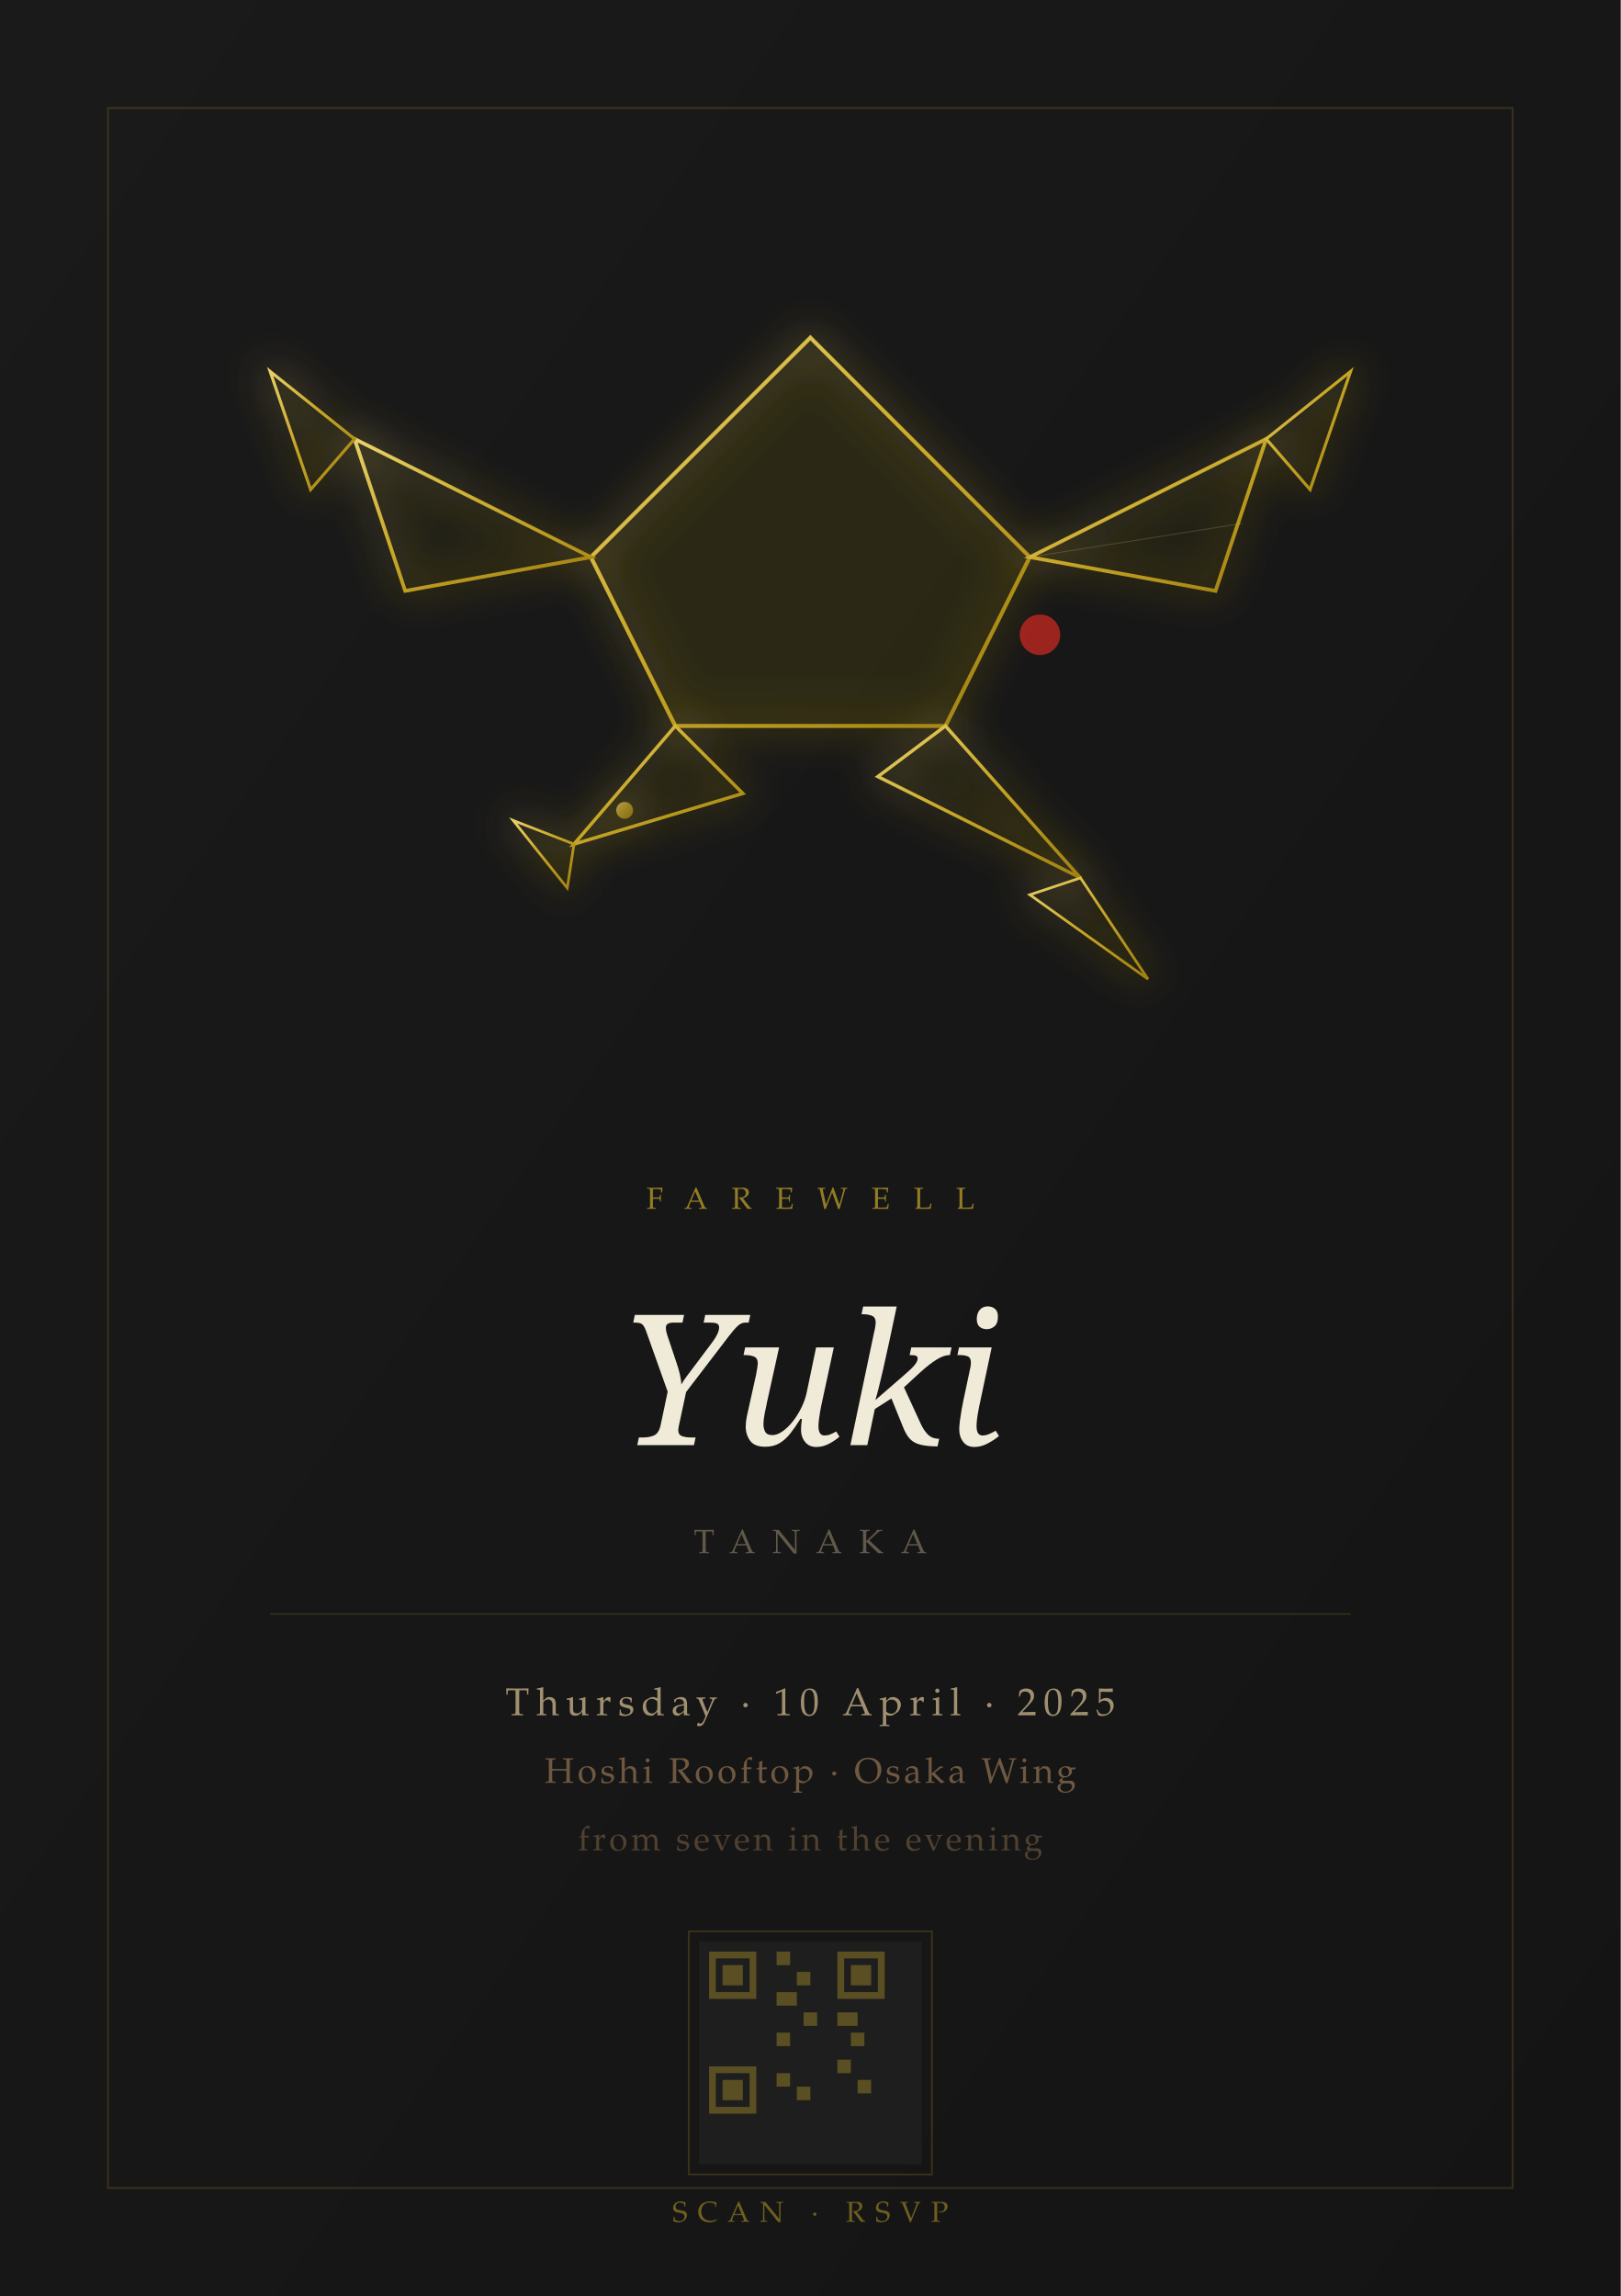
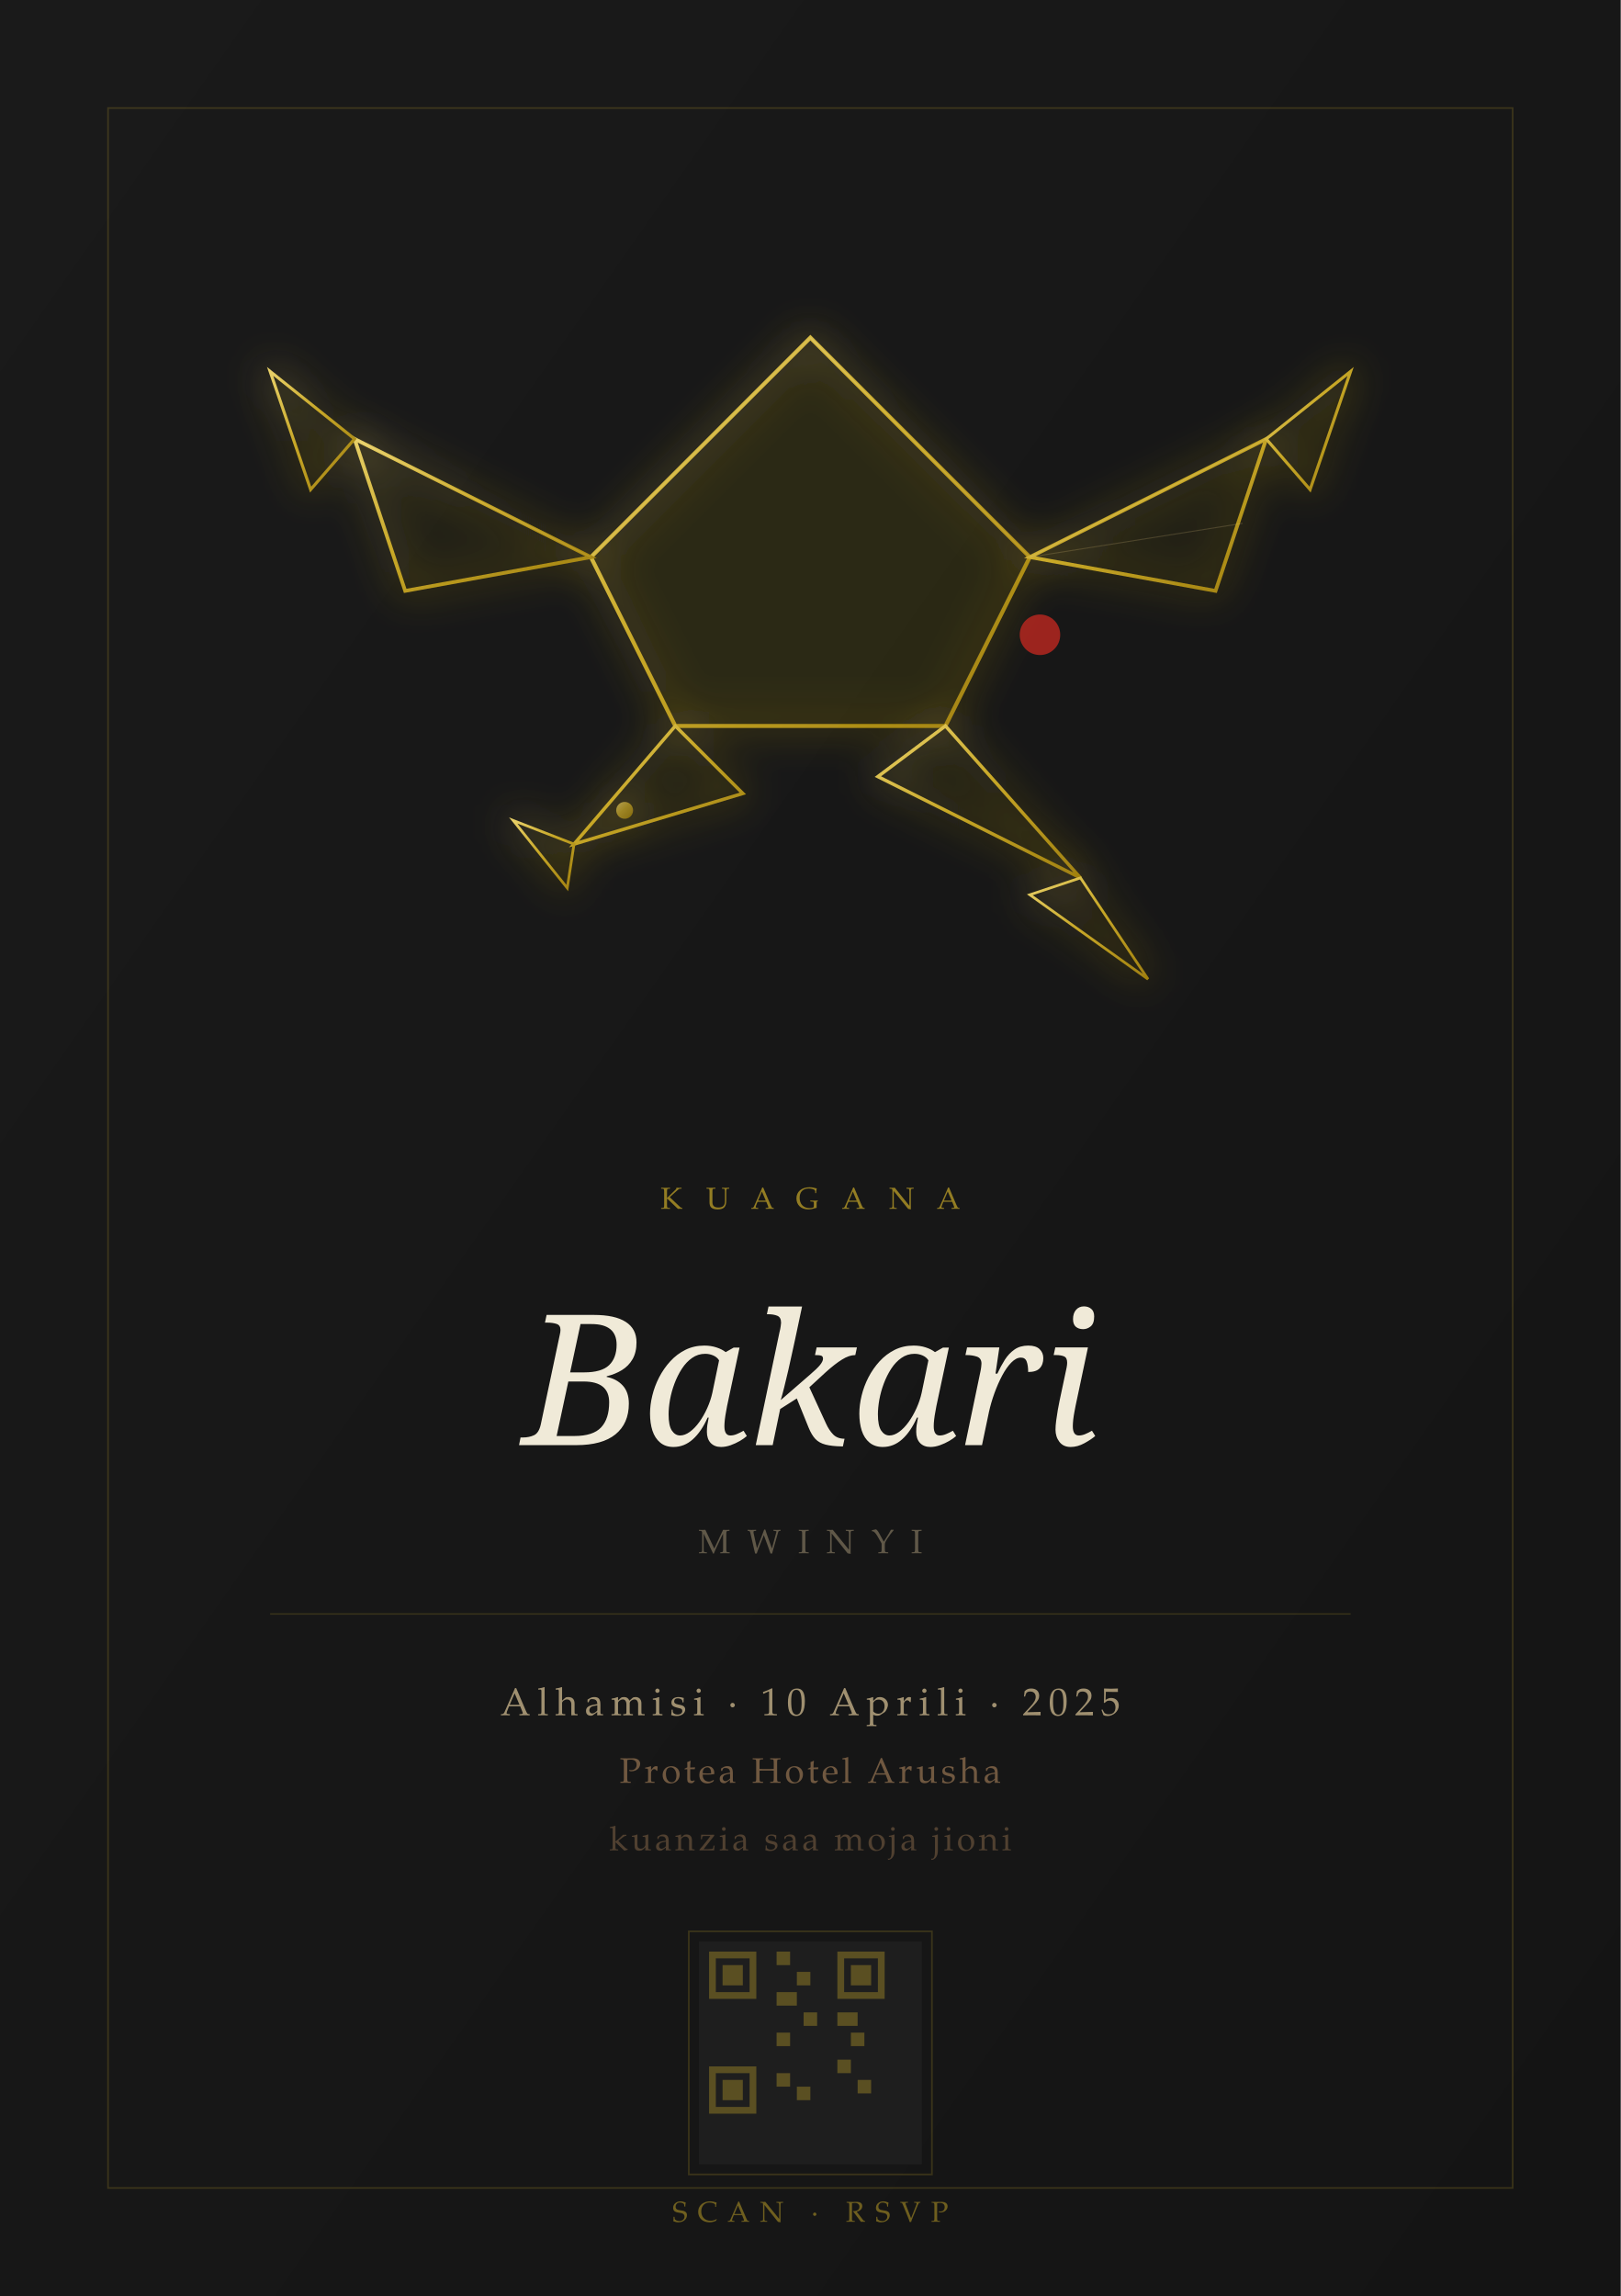
<svg xmlns="http://www.w3.org/2000/svg" viewBox="0 0 480 680" width="480" height="680">
  <defs>
    <linearGradient id="bg" x1="0%" y1="0%" x2="100%" y2="100%">
      <stop offset="0%" stop-color="#1a1a1a" />
      <stop offset="100%" stop-color="#141414" />
    </linearGradient>
    <linearGradient id="craneGold" x1="0%" y1="0%" x2="100%" y2="100%">
      <stop offset="0%" stop-color="#e8d068" />
      <stop offset="45%" stop-color="#c8a828" />
      <stop offset="100%" stop-color="#a08010" />
    </linearGradient>
    <linearGradient id="craneLight" x1="0%" y1="0%" x2="100%" y2="100%">
      <stop offset="0%" stop-color="#f0e098" />
      <stop offset="100%" stop-color="#d4b040" />
    </linearGradient>
    <filter id="craneGlow" x="-30%" y="-30%" width="160%" height="160%">
      <feGaussianBlur stdDeviation="6" result="b" />
      <feMerge>
        <feMergeNode in="b" />
        <feMergeNode in="SourceGraphic" />
      </feMerge>
    </filter>
  </defs>
  <rect width="480" height="680" fill="url(#bg)" />
  <rect x="32" y="32" width="416" height="616" fill="none" stroke="#c8a828" stroke-width="0.5" opacity="0.2" />
  <g transform="translate(240,185)" filter="url(#craneGlow)">
    <polygon points="0,-85 65,-20 40,30 -40,30 -65,-20" fill="#c8a82810" stroke="url(#craneGold)" stroke-width="1.2" />
    <line x1="0" y1="-85" x2="0" y2="30" stroke="url(#craneLight)" stroke-width="0.6" opacity="0.4" />
    <line x1="0" y1="-85" x2="65" y2="-20" stroke="url(#craneLight)" stroke-width="0.4" opacity="0.3" />
    <line x1="0" y1="-85" x2="-65" y2="-20" stroke="url(#craneLight)" stroke-width="0.4" opacity="0.3" />
    <line x1="-65" y1="-20" x2="65" y2="-20" stroke="url(#craneLight)" stroke-width="0.5" opacity="0.25" />
    <polygon points="65,-20 135,-55 120,-10 65,-20" fill="#c8a82808" stroke="url(#craneGold)" stroke-width="1.1" />
    <line x1="65" y1="-20" x2="135" y2="-55" stroke="url(#craneLight)" stroke-width="0.4" opacity="0.3" />
    <line x1="65" y1="-20" x2="128" y2="-30" stroke="url(#craneLight)" stroke-width="0.3" opacity="0.2" />
    <polygon points="135,-55 160,-75 148,-40" fill="#c8a82808" stroke="url(#craneGold)" stroke-width="0.9" />
    <polygon points="-65,-20 -135,-55 -120,-10 -65,-20" fill="#c8a82808" stroke="url(#craneGold)" stroke-width="1.1" />
    <line x1="-65" y1="-20" x2="-135" y2="-55" stroke="url(#craneLight)" stroke-width="0.4" opacity="0.3" />
    <polygon points="-135,-55 -160,-75 -148,-40" fill="#c8a82808" stroke="url(#craneGold)" stroke-width="0.9" />
    <polygon points="40,30 80,75 20,45" fill="#c8a82808" stroke="url(#craneGold)" stroke-width="1" />
    <polygon points="80,75 100,105 65,80" fill="#c8a82806" stroke="url(#craneGold)" stroke-width="0.8" />
    <polygon points="-40,30 -70,65 -20,50" fill="#c8a82808" stroke="url(#craneGold)" stroke-width="1" />
    <polygon points="-70,65 -88,58 -72,78" fill="#c8a82808" stroke="url(#craneGold)" stroke-width="0.8" />
    <circle cx="-55" cy="55" r="2.5" fill="url(#craneGold)" opacity="0.7" />
  </g>
  <circle cx="308" cy="188" r="6" fill="#c82820" opacity="0.75" />
-   <text x="240" y="358" font-family="'Palatino Linotype',Palatino,serif" font-size="9" fill="#c8a828" letter-spacing="7" text-anchor="middle" opacity="0.7">FAREWELL</text>
-   <text x="240" y="428" font-family="Georgia,serif" font-size="54" fill="#f0ead8" font-style="italic" text-anchor="middle" id="honoree">Yuki</text>
-   <text x="240" y="460" font-family="'Palatino Linotype',Palatino,serif" font-size="10" fill="#605848" letter-spacing="5" text-anchor="middle" id="surname">TANAKA</text>
+   <text x="240" y="358" font-family="'Palatino Linotype',Palatino,serif" font-size="9" fill="#c8a828" letter-spacing="7" text-anchor="middle" opacity="0.7">KUAGANA</text>
+   <text x="240" y="428" font-family="Georgia,serif" font-size="54" fill="#f0ead8" font-style="italic" text-anchor="middle" id="honoree">Bakari</text>
+   <text x="240" y="460" font-family="'Palatino Linotype',Palatino,serif" font-size="10" fill="#605848" letter-spacing="5" text-anchor="middle" id="surname">MWINYI</text>
  <line x1="80" y1="478" x2="400" y2="478" stroke="#c8a828" stroke-width="0.4" opacity="0.2" />
-   <text x="240" y="508" font-family="'Palatino Linotype',Palatino,serif" font-size="11.5" fill="#a09070" letter-spacing="2" text-anchor="middle" id="date">Thursday · 10 April · 2025</text>
-   <text x="240" y="528" font-family="'Palatino Linotype',Palatino,serif" font-size="10.5" fill="#705840" letter-spacing="1" text-anchor="middle" id="venue">Hoshi Rooftop · Osaka Wing</text>
-   <text x="240" y="548" font-family="'Palatino Linotype',Palatino,serif" font-size="10" fill="#504030" letter-spacing="1" text-anchor="middle" id="time">from seven in the evening</text>
+   <text x="240" y="508" font-family="'Palatino Linotype',Palatino,serif" font-size="11.5" fill="#a09070" letter-spacing="2" text-anchor="middle" id="date">Alhamisi · 10 Aprili · 2025</text>
+   <text x="240" y="528" font-family="'Palatino Linotype',Palatino,serif" font-size="10.5" fill="#705840" letter-spacing="1" text-anchor="middle" id="venue">Protea Hotel Arusha</text>
+   <text x="240" y="548" font-family="'Palatino Linotype',Palatino,serif" font-size="10" fill="#504030" letter-spacing="1" text-anchor="middle" id="time">kuanzia saa moja jioni</text>
  <rect x="204" y="572" width="72" height="72" rx="0" fill="none" stroke="#c8a828" stroke-width="0.5" opacity="0.2" />
  <rect x="207" y="575" width="66" height="66" rx="0" fill="#1e1e1e" />
  <g fill="#c8a828" opacity="0.35">
    <rect x="210" y="578" width="14" height="14" />
    <rect x="212" y="580" width="10" height="10" fill="#1e1e1e" />
    <rect x="214" y="582" width="6" height="6" fill="#c8a828" />
    <rect x="248" y="578" width="14" height="14" />
    <rect x="250" y="580" width="10" height="10" fill="#1e1e1e" />
    <rect x="252" y="582" width="6" height="6" fill="#c8a828" />
    <rect x="210" y="612" width="14" height="14" />
    <rect x="212" y="614" width="10" height="10" fill="#1e1e1e" />
    <rect x="214" y="616" width="6" height="6" fill="#c8a828" />
    <rect x="230" y="578" width="4" height="4" />
    <rect x="236" y="584" width="4" height="4" />
    <rect x="230" y="590" width="6" height="4" />
    <rect x="238" y="596" width="4" height="4" />
    <rect x="230" y="602" width="4" height="4" />
    <rect x="248" y="596" width="6" height="4" />
    <rect x="252" y="602" width="4" height="4" />
    <rect x="248" y="610" width="4" height="4" />
    <rect x="254" y="616" width="4" height="4" />
    <rect x="230" y="614" width="4" height="4" />
    <rect x="236" y="618" width="4" height="4" />
  </g>
  <text x="240" y="658" font-family="'Palatino Linotype',Palatino,serif" font-size="8.5" fill="#c8a828" letter-spacing="3" text-anchor="middle" opacity="0.5">SCAN · RSVP</text>
</svg>
